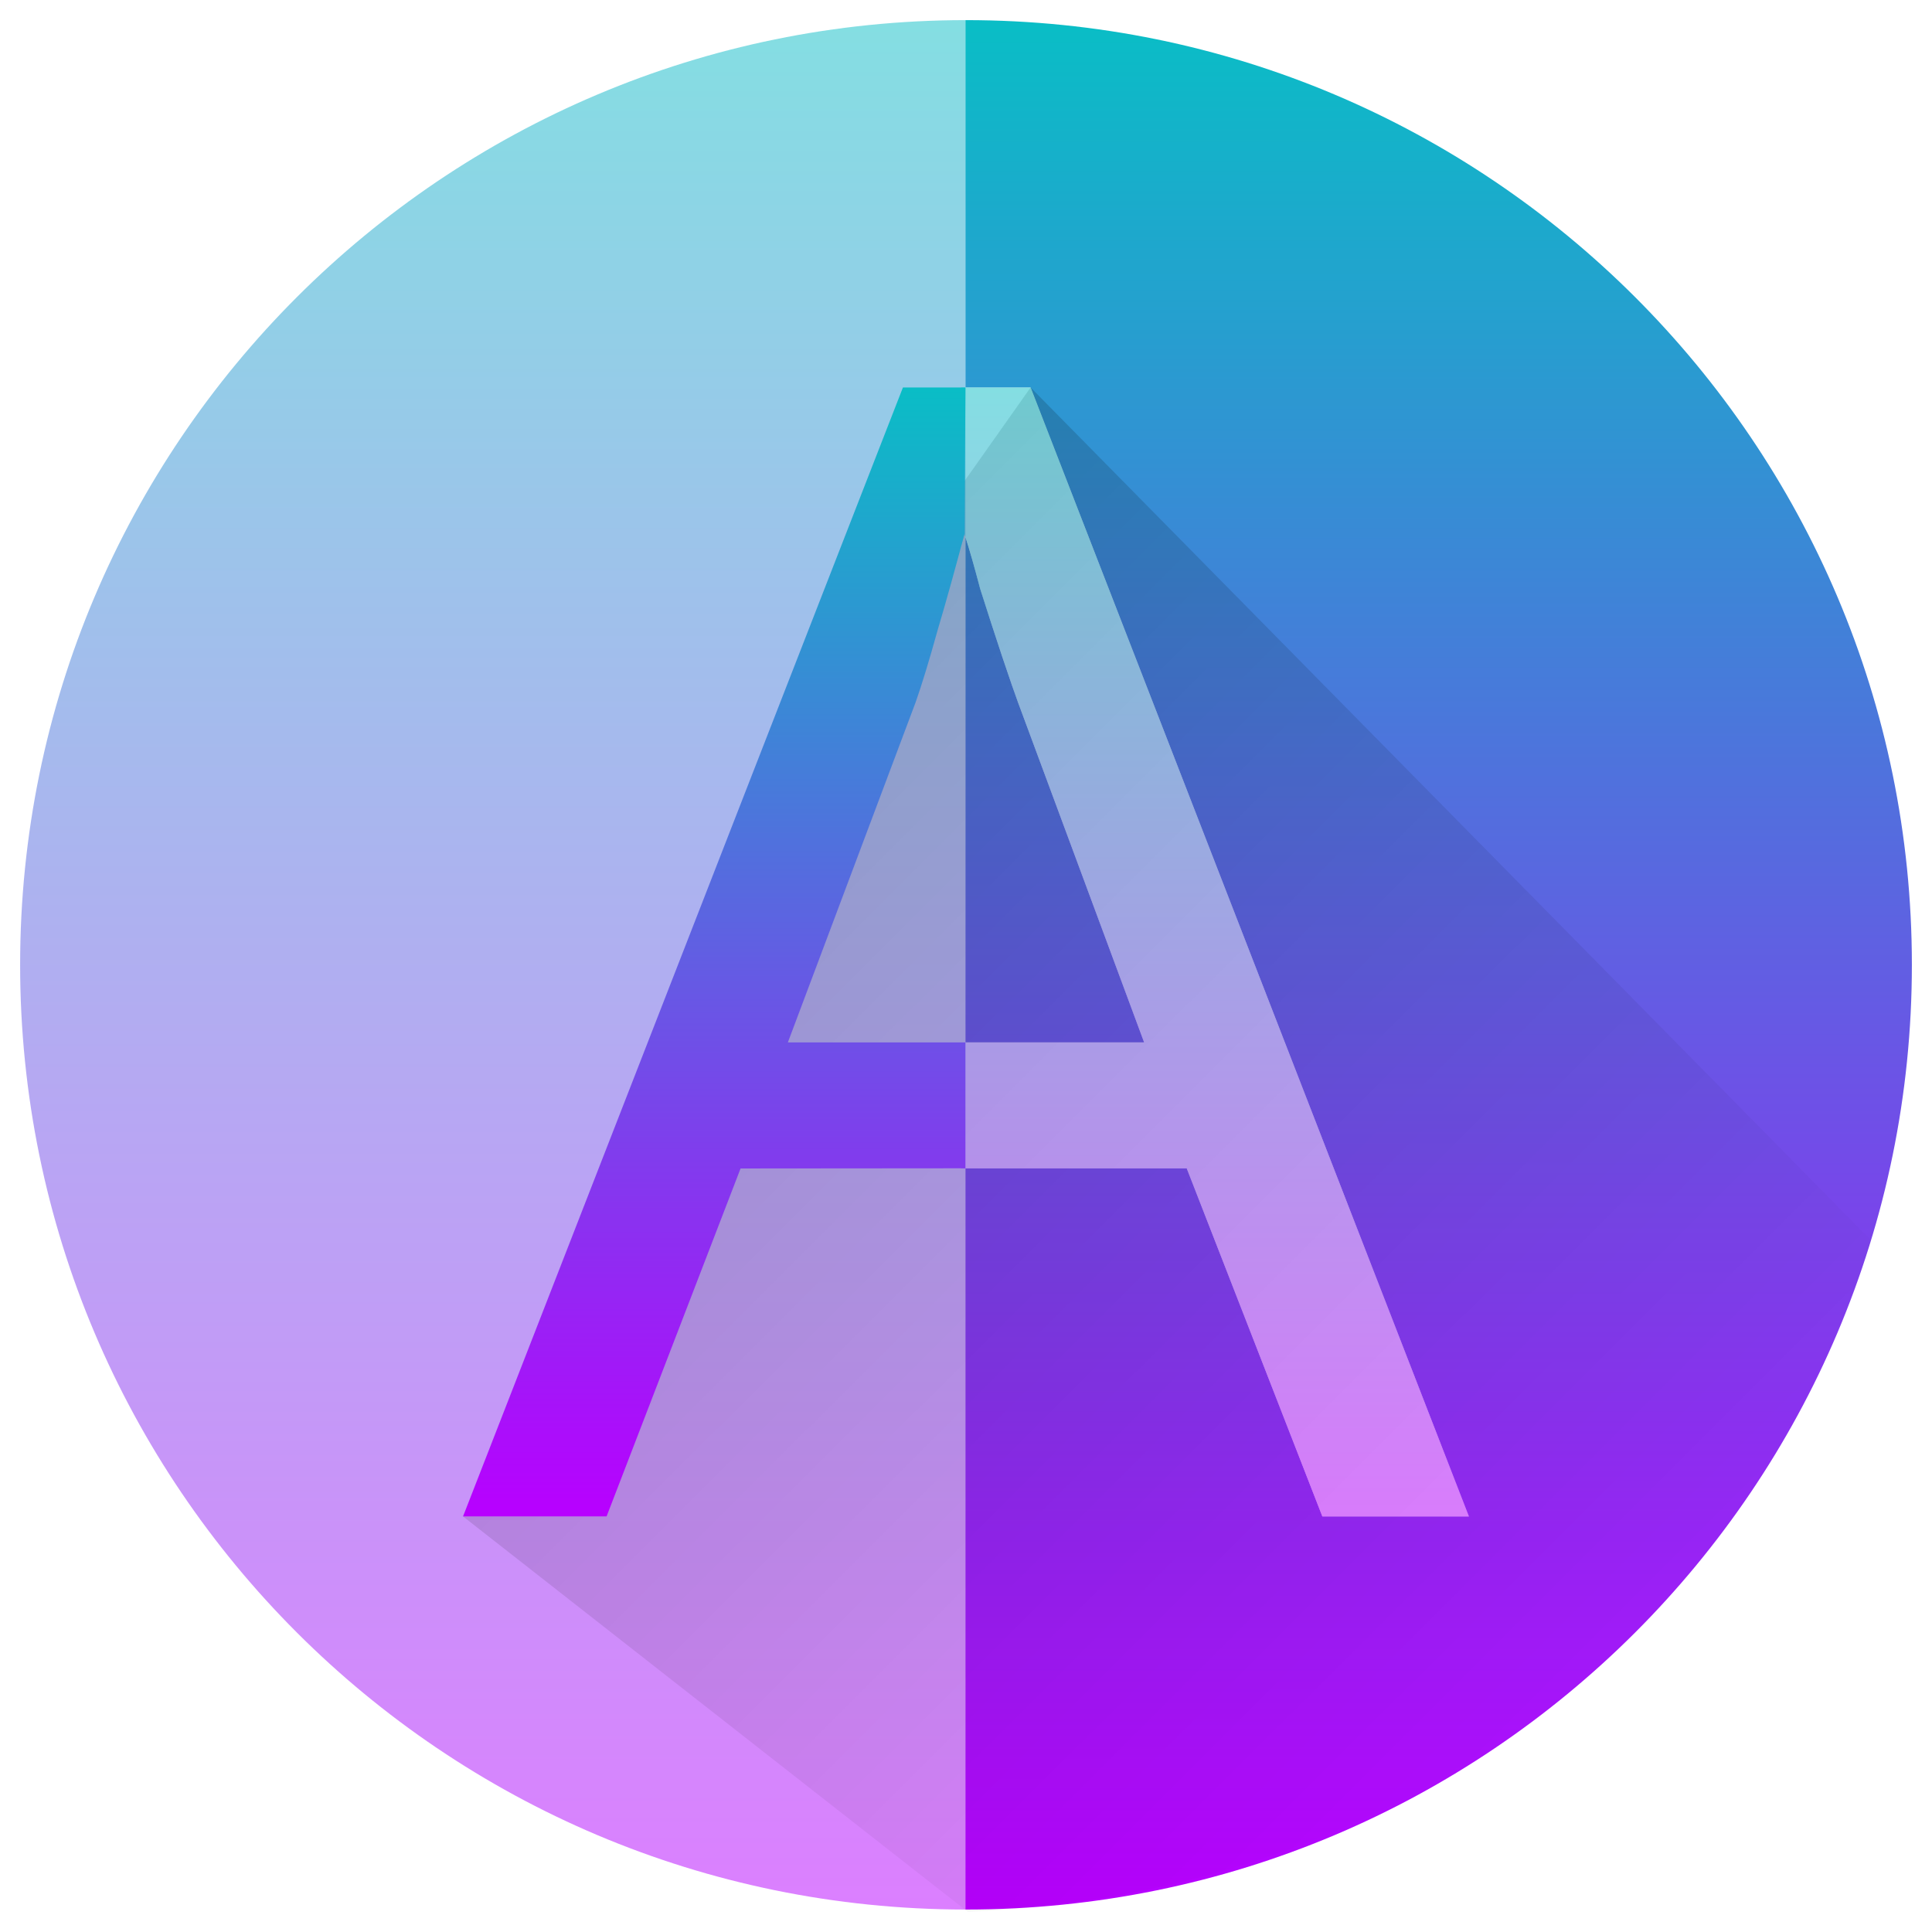
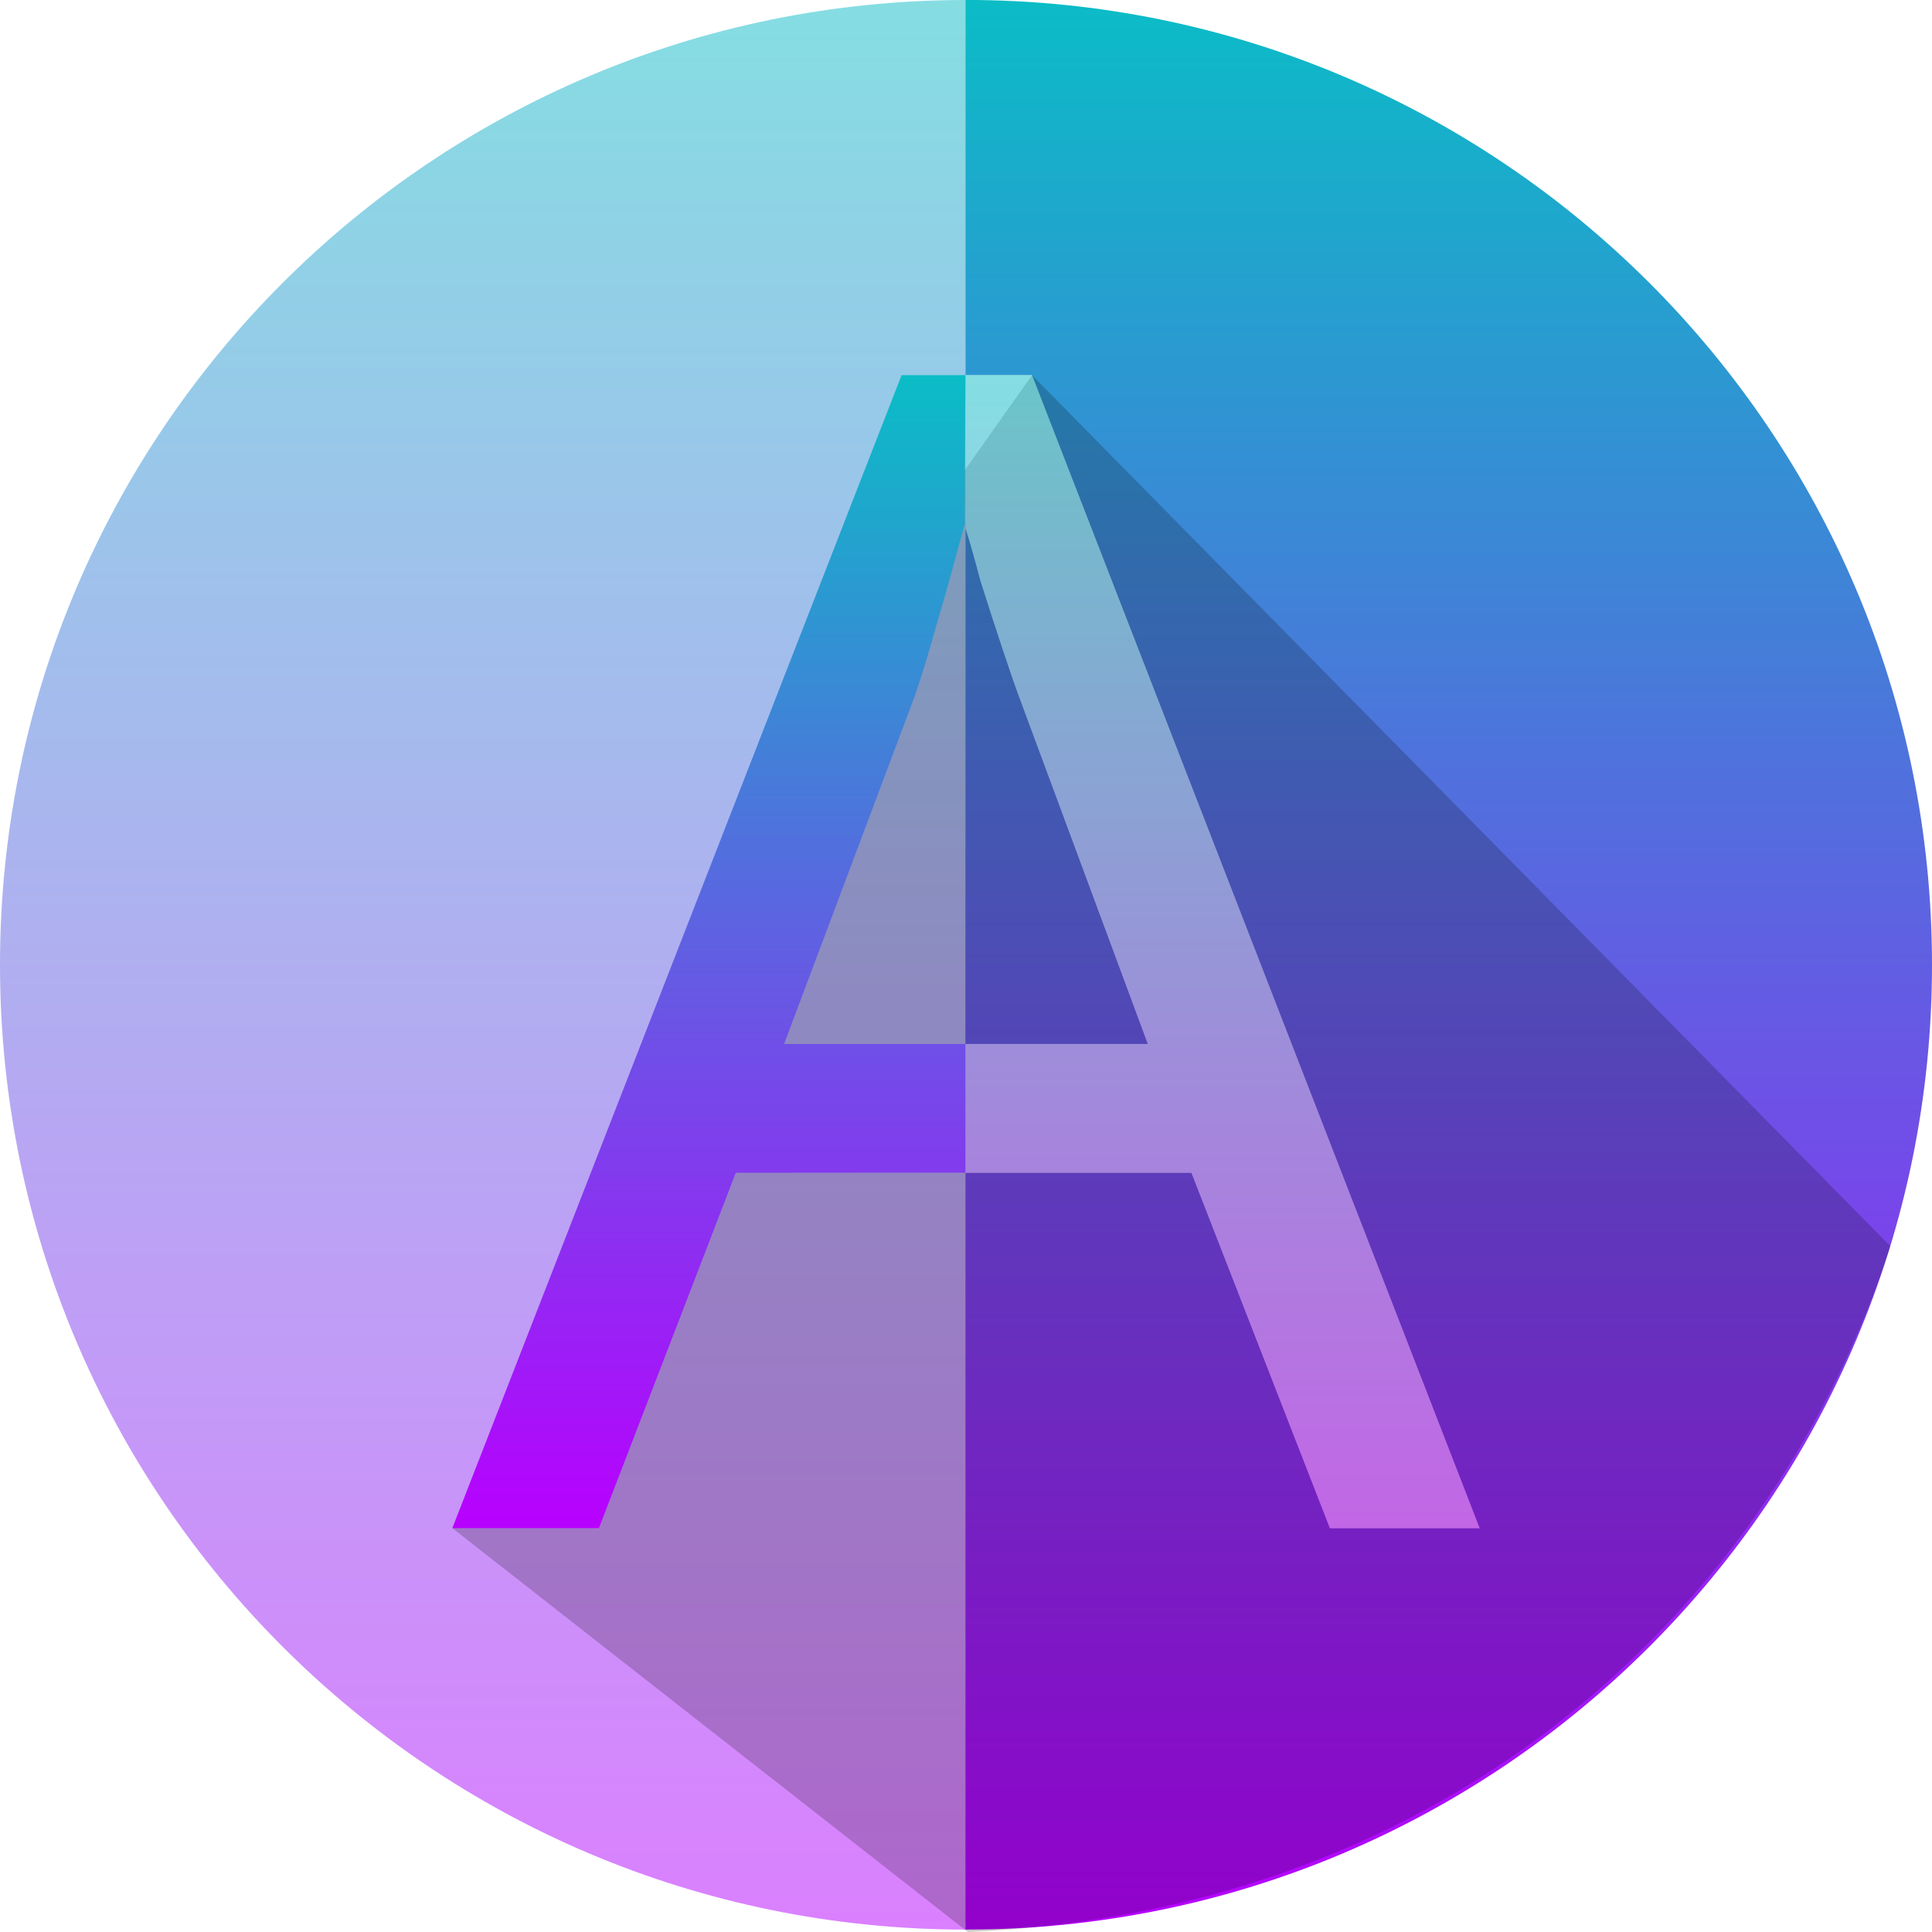
- <svg xmlns="http://www.w3.org/2000/svg" id="svg24" version="1.1" viewBox="0 0 48 48">
-   <defs id="defs14">
+ <svg xmlns="http://www.w3.org/2000/svg" id="svg24" version="1.1" viewBox="0 0 16 16" width="16" height="16">
+   <defs>
    <style id="current-color-scheme" type="text/css">
-       .ColorScheme-Text { color: #0abdc6; } .ColorScheme-Highlight { color:#5294e2; }
-      </style>
+    .ColorScheme-Text { color: #0abdc6; } .ColorScheme-Highlight { color:#5294e2; }
+   </style>
    <linearGradient id="arrongin" x1="0%" x2="0%" y1="0%" y2="100%">
-       <stop offset="0%" style="stop-color:#dd9b44; stop-opacity:1" id="stop9192" />
-       <stop offset="100%" style="stop-color:#ad6c16; stop-opacity:1" id="stop9194" />
+       <stop offset="0%" style="stop-color:#dd9b44; stop-opacity:1" />
+       <stop offset="100%" style="stop-color:#ad6c16; stop-opacity:1" />
    </linearGradient>
    <linearGradient id="aurora" x1="0%" x2="0%" y1="0%" y2="100%">
-       <stop offset="0%" style="stop-color:#09D4DF; stop-opacity:1" id="stop9197" />
-       <stop offset="100%" style="stop-color:#9269F4; stop-opacity:1" id="stop9199" />
+       <stop offset="0%" style="stop-color:#09D4DF; stop-opacity:1" />
+       <stop offset="100%" style="stop-color:#9269F4; stop-opacity:1" />
    </linearGradient>
    <linearGradient id="cyberneon" x1="0%" x2="0%" y1="0%" y2="100%">
-       <stop offset="0" style="stop-color:#0abdc6; stop-opacity:1" id="stop9202" />
-       <stop offset="1" style="stop-color:#ea00d9; stop-opacity:1" id="stop9204" />
+       <stop offset="0" style="stop-color:#0abdc6; stop-opacity:1" />
+       <stop offset="1" style="stop-color:#ea00d9; stop-opacity:1" />
    </linearGradient>
    <linearGradient id="fitdance" x1="0%" x2="0%" y1="0%" y2="100%">
-       <stop offset="0%" style="stop-color:#1AD6AB; stop-opacity:1" id="stop9207" />
-       <stop offset="100%" style="stop-color:#329DB6; stop-opacity:1" id="stop9209" />
+       <stop offset="0%" style="stop-color:#1AD6AB; stop-opacity:1" />
+       <stop offset="100%" style="stop-color:#329DB6; stop-opacity:1" />
    </linearGradient>
    <linearGradient id="oomox" x1="0%" x2="0%" y1="0%" y2="100%">
-       <stop offset="0%" style="stop-color:#0abdc6; stop-opacity:1" id="stop9212" />
-       <stop offset="100%" style="stop-color:#b800ff; stop-opacity:1" id="stop9214" />
+       <stop offset="0%" style="stop-color:#0abdc6; stop-opacity:1" />
+       <stop offset="100%" style="stop-color:#b800ff; stop-opacity:1" />
    </linearGradient>
    <linearGradient id="rainblue" x1="0%" x2="0%" y1="0%" y2="100%">
-       <stop offset="0%" style="stop-color:#00F260; stop-opacity:1" id="stop9217" />
-       <stop offset="100%" style="stop-color:#0575E6; stop-opacity:1" id="stop9219" />
+       <stop offset="0%" style="stop-color:#00F260; stop-opacity:1" />
+       <stop offset="100%" style="stop-color:#0575E6; stop-opacity:1" />
    </linearGradient>
    <linearGradient id="sunrise" x1="0%" x2="0%" y1="0%" y2="100%">
-       <stop offset="0%" style="stop-color: #FF8501; stop-opacity:1" id="stop9222" />
-       <stop offset="100%" style="stop-color: #FFCB01; stop-opacity:1" id="stop9224" />
+       <stop offset="0%" style="stop-color: #FF8501; stop-opacity:1" />
+       <stop offset="100%" style="stop-color: #FFCB01; stop-opacity:1" />
    </linearGradient>
    <linearGradient id="telinkrin" x1="0%" x2="0%" y1="0%" y2="100%">
-       <stop offset="0%" style="stop-color: #b2ced6; stop-opacity:1" id="stop9227" />
-       <stop offset="100%" style="stop-color: #6da5b7; stop-opacity:1" id="stop9229" />
+       <stop offset="0%" style="stop-color: #b2ced6; stop-opacity:1" />
+       <stop offset="100%" style="stop-color: #6da5b7; stop-opacity:1" />
    </linearGradient>
    <linearGradient id="60spsycho" x1="0%" x2="0%" y1="0%" y2="100%">
-       <stop offset="0%" style="stop-color: #df5940; stop-opacity:1" id="stop9232" />
-       <stop offset="25%" style="stop-color: #d8d15f; stop-opacity:1" id="stop9234" />
-       <stop offset="50%" style="stop-color: #e9882a; stop-opacity:1" id="stop9236" />
-       <stop offset="100%" style="stop-color: #279362; stop-opacity:1" id="stop9238" />
+       <stop offset="0%" style="stop-color: #df5940; stop-opacity:1" />
+       <stop offset="25%" style="stop-color: #d8d15f; stop-opacity:1" />
+       <stop offset="50%" style="stop-color: #e9882a; stop-opacity:1" />
+       <stop offset="100%" style="stop-color: #279362; stop-opacity:1" />
    </linearGradient>
    <linearGradient id="90ssummer" x1="0%" x2="0%" y1="0%" y2="100%">
-       <stop offset="0%" style="stop-color: #f618c7; stop-opacity:1" id="stop9241" />
-       <stop offset="20%" style="stop-color: #94ffab; stop-opacity:1" id="stop9243" />
-       <stop offset="50%" style="stop-color: #fbfd54; stop-opacity:1" id="stop9245" />
-       <stop offset="100%" style="stop-color: #0f83ae; stop-opacity:1" id="stop9247" />
-     </linearGradient>
-     <linearGradient id="linearGradient4225" x1="15.233" x2="39.609" y1="11.995" y2="36.37" gradientUnits="userSpaceOnUse">
-       <stop id="stop2" offset="0" />
-       <stop id="stop4" stop-opacity="0" offset="1" />
+       <stop offset="0%" style="stop-color: #f618c7; stop-opacity:1" />
+       <stop offset="20%" style="stop-color: #94ffab; stop-opacity:1" />
+       <stop offset="50%" style="stop-color: #fbfd54; stop-opacity:1" />
+       <stop offset="100%" style="stop-color: #0f83ae; stop-opacity:1" />
    </linearGradient>
  </defs>
-   <g id="disc" transform="matrix(1.175,0,0,1.173549,-4.2,-4.194195)">
-     <path id="circle116" style="display:inline;fill:url(#oomox);fill-opacity:1" class="ColorScheme-Text" d="M 23.988 4 L 23.988 11.777 L 25.366 11.777 L 34.633 35.678 L 31.535 35.678 L 28.668 28.31 L 23.987 28.31 L 23.987 44 A 20 20 0 0 0 24 44 A 20 20 0 0 0 44 24 A 20 20 0 0 0 24 4 A 20 20 0 0 0 23.988 4 z M 23.988 14.944 L 23.987 25.642 L 27.767 25.642 L 25.1 18.443 C 25.034 18.265 24.922 17.942 24.766 17.476 C 24.611 17.009 24.456 16.532 24.301 16.043 C 24.175 15.562 24.074 15.209 23.988 14.944 z " />
-     <path id="path95" class="ColorScheme-Text" d="m 23.986,44 0.002,-40 A 20,20 0 0 0 4,24 20,20 0 0 0 23.986,44 Z" style="display:inline;fill:url(#oomox);fill-opacity:1;opacity:0.5" />
-     <path id="path91" d="M 25.366,11.777 23.74,14.081 13.366,35.678 24.038,44.049 C 34.2,43.608 40.764,37.146 43.138,29.834 Z" fill="url(#linearGradient4225)" opacity="0.2" style="display:inline;fill:url(#linearGradient4225)" />
+   <g id="disc" transform="matrix(0.4,0,0,0.3995061,-1.6,-1.598024)">
+     <path id="circle116" style="display:inline;fill:url(#oomox);fill-opacity:1" class="ColorScheme-Text" d="m 23.988,4 v 7.777 h 1.378 l 9.267,23.901 H 31.535 L 28.668,28.31 h -4.681 v 15.689 a 20,20 0 0 0 0.013,0 20,20 0 0 0 20,-20 20,20 0 0 0 -20,-20 20,20 0 0 0 -0.012,0 z m 0,10.944 -0.002,10.698 h 3.78 L 25.1,18.443 c -0.067,-0.178 -0.179,-0.5 -0.334,-0.967 -0.156,-0.467 -0.31,-0.944 -0.465,-1.433 -0.126,-0.481 -0.227,-0.834 -0.312,-1.098 z" />
+     <path id="path95" class="ColorScheme-Text" d="m 23.986,44 0.002,-40 A 20,20 0 0 0 4,24 20,20 0 0 0 23.986,44 Z" style="display:inline;opacity:0.5;fill:url(#oomox);fill-opacity:1" />
+     <path id="path91" d="M 25.366,11.777 23.74,14.081 13.366,35.678 24.038,44.049 C 34.2,43.608 40.764,37.146 43.138,29.834 Z" opacity="0.2" style="display:inline;fill:#000000" />
  </g>
-   <g id="A" transform="matrix(1.175,0,0,1.173549,-1.423228,-8.750878)">
-     <path id="path89" class="ColorScheme-Text" transform="translate(-1.254811,3.882822)" d="m 22.789,28.311 h 4.77 l 2.867,7.367 h 3.1 l -9.268,-23.9 h -1.469 v 3.352 c 0.022,-0.085 0.048,-0.167 0.07,-0.252 0.089,0.267 0.199,0.655 0.332,1.166 0.156,0.489 0.311,0.967 0.467,1.434 0.156,0.467 0.267,0.789 0.334,0.967 l 2.666,7.199 h -3.869 z" style="display:inline;fill:url(#oomox);fill-opacity:1;opacity:0.5" />
+   <g id="A" transform="matrix(0.4,0,0,0.3995061,-0.654716,-3.149235)">
+     <path id="path89" class="ColorScheme-Text" transform="translate(-1.254811,3.882822)" d="m 22.789,28.311 h 4.77 l 2.867,7.367 h 3.1 l -9.268,-23.9 h -1.469 v 3.352 c 0.022,-0.085 0.048,-0.167 0.07,-0.252 0.089,0.267 0.199,0.655 0.332,1.166 0.156,0.489 0.311,0.967 0.467,1.434 0.156,0.467 0.267,0.789 0.334,0.967 l 2.666,7.199 h -3.869 z" style="display:inline;opacity:0.5;fill:url(#oomox);fill-opacity:1" />
    <path id="path87" class="ColorScheme-Text" transform="translate(-1.254811,3.882822)" d="m 22.878,28.307 -1e-6,-2.665 H 19.125 l 2.701,-7.199 c 0.133,-0.378 0.289,-0.889 0.467,-1.533 0.175,-0.584 0.408,-1.432 0.566,-2.033 l 0.021,-3.1 h -1.322 l -9.301,23.9 h 3.035 L 18.125,28.311 Z" style="display:inline;fill:url(#oomox);fill-opacity:1" />
  </g>
</svg>
